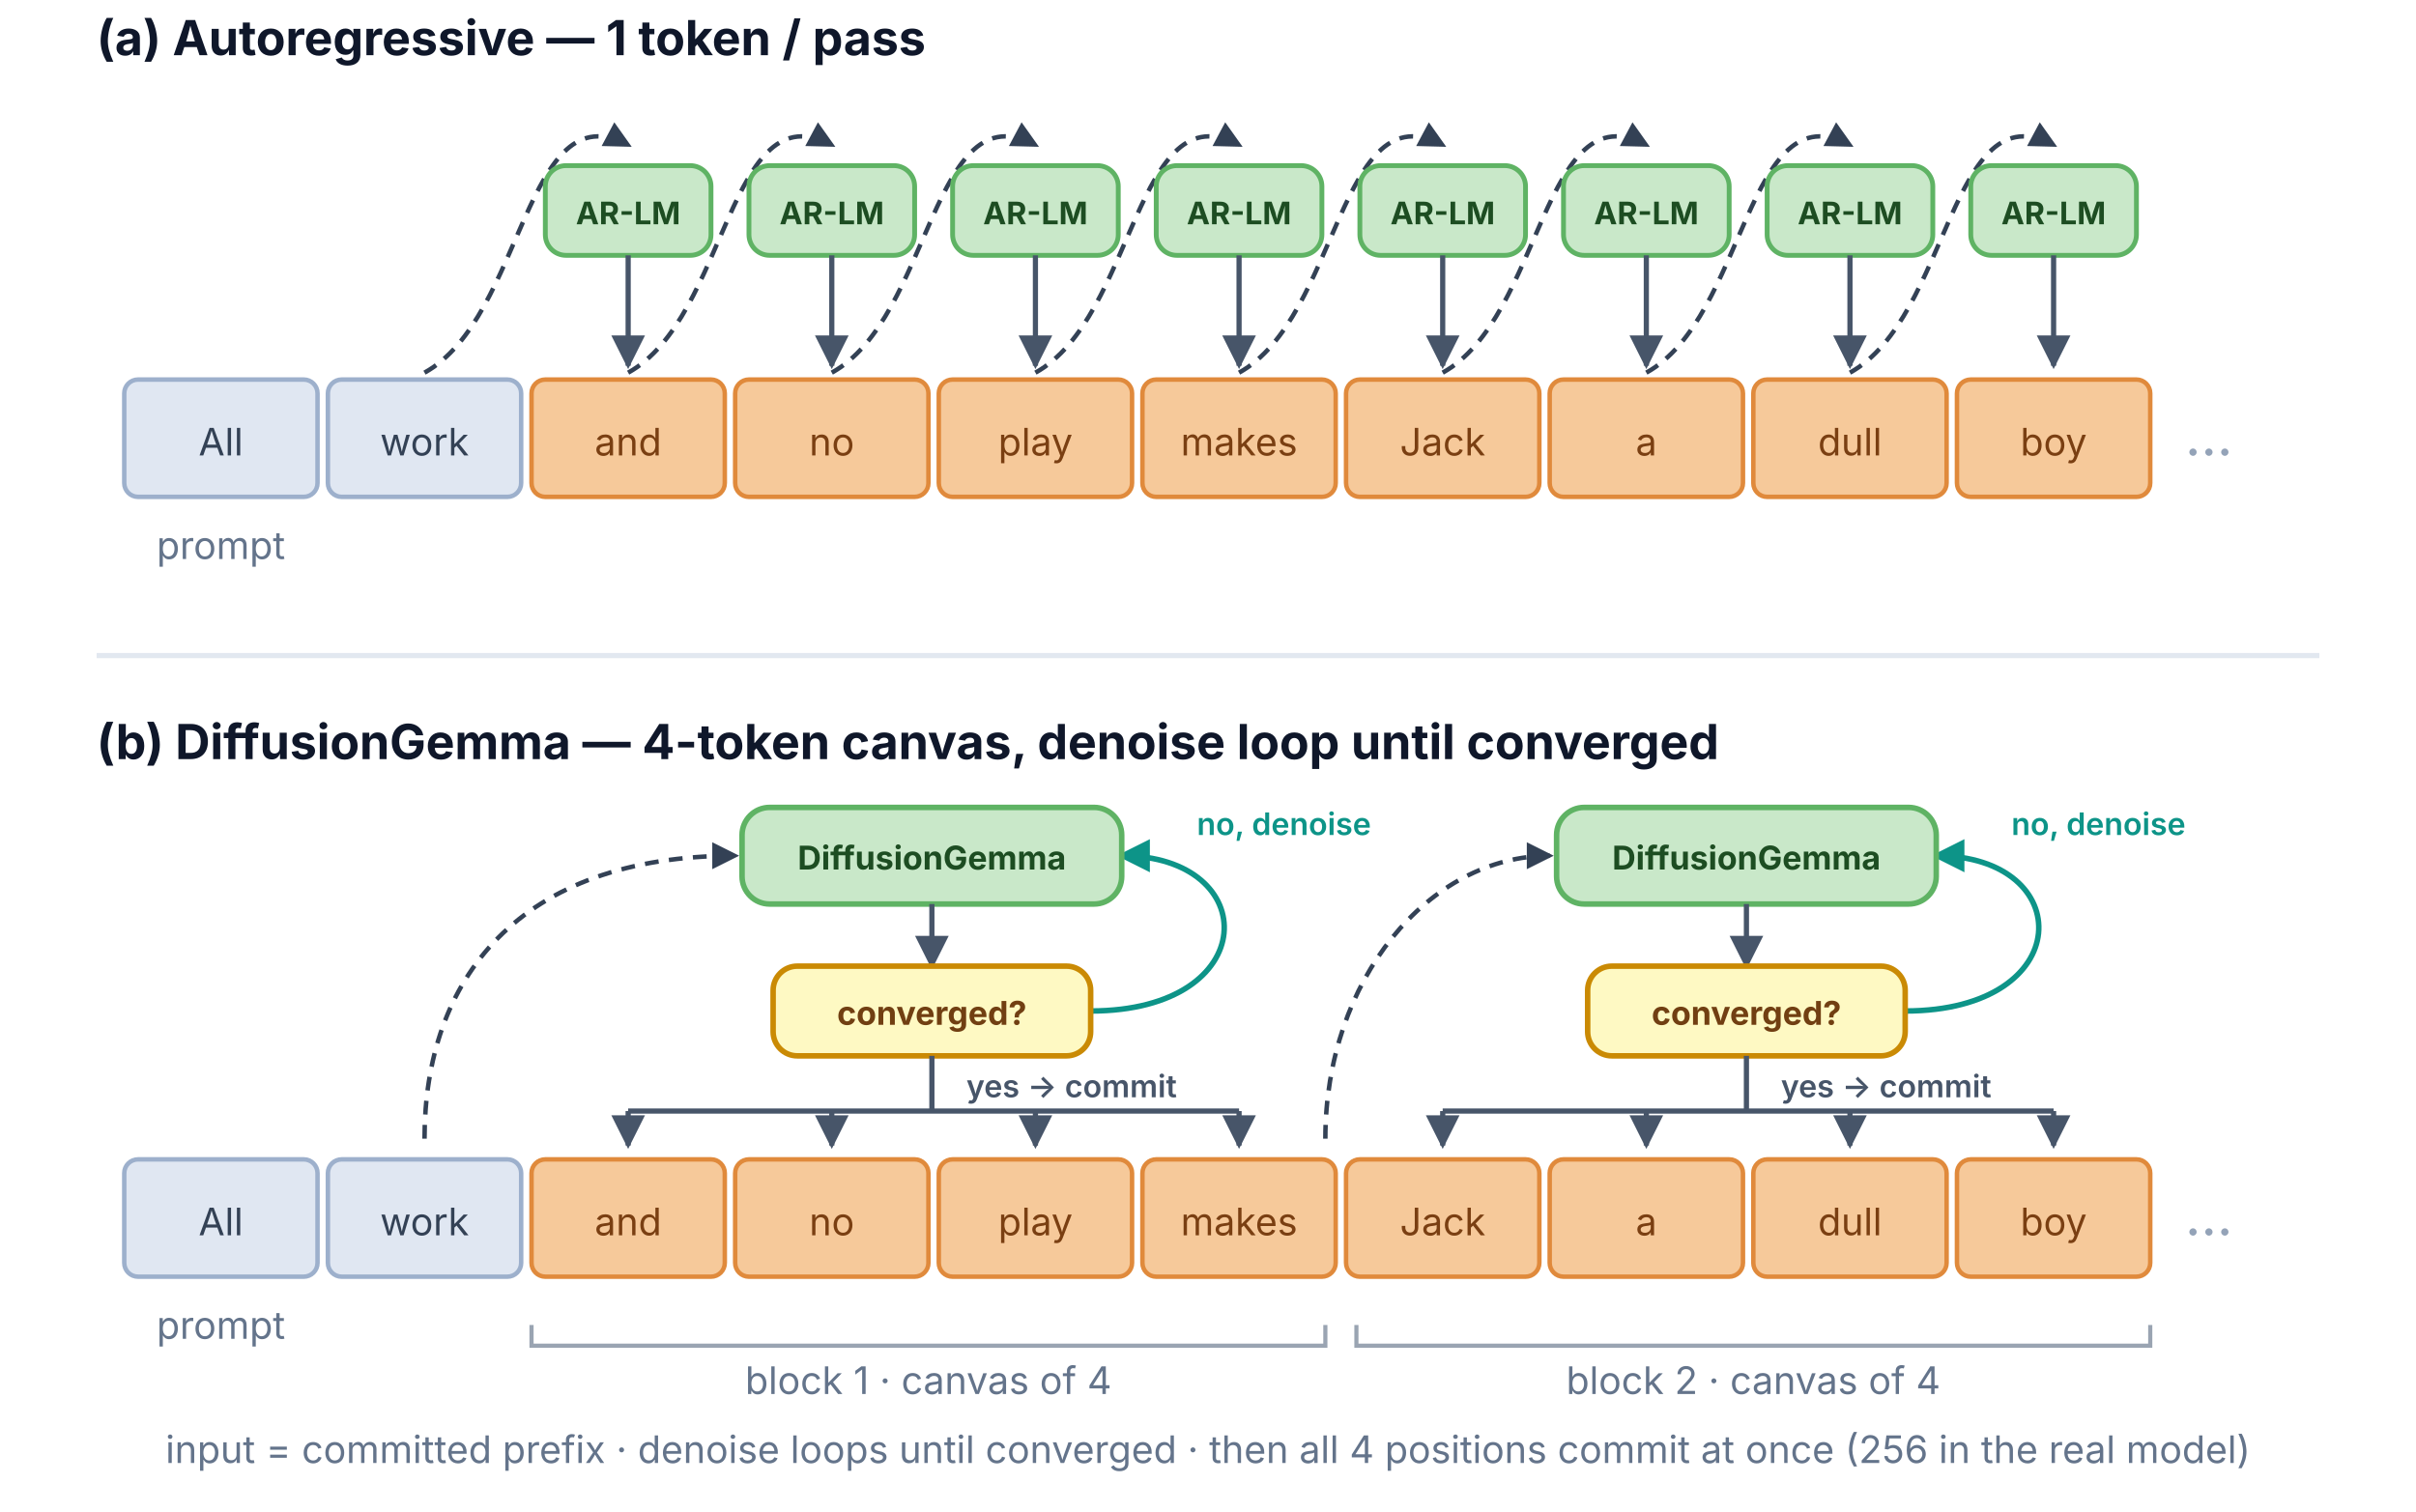
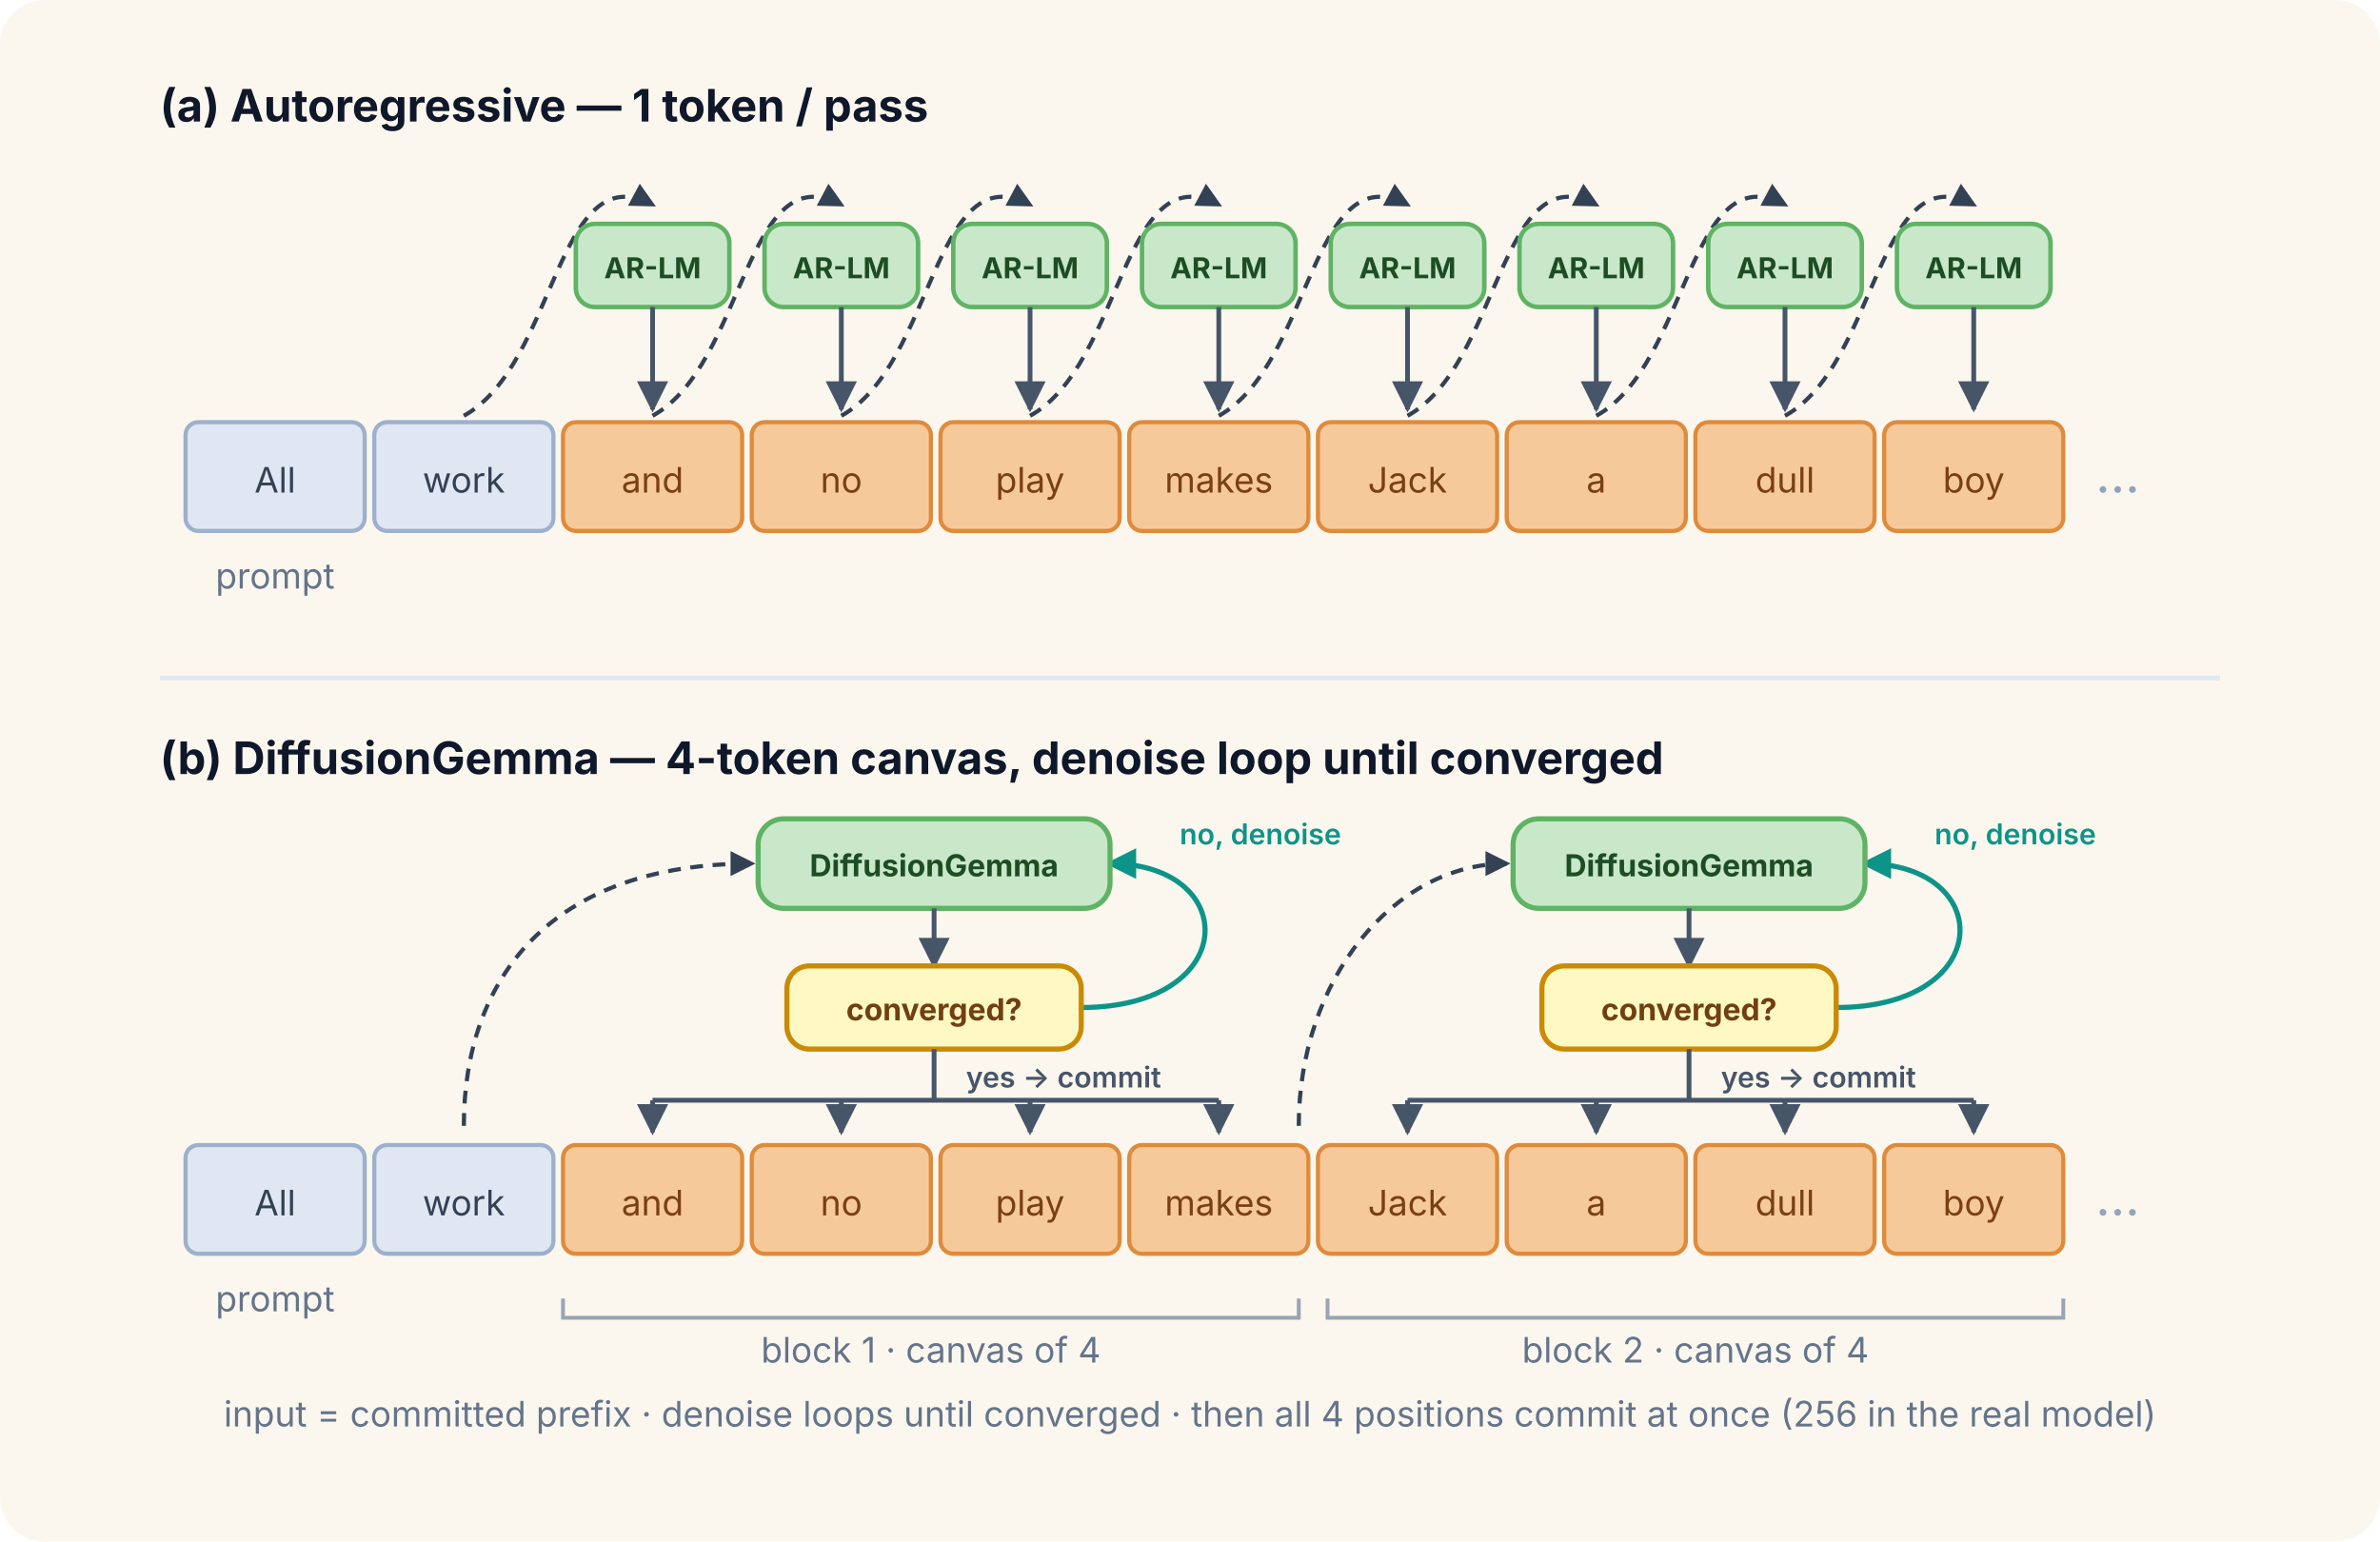
- <svg xmlns="http://www.w3.org/2000/svg" width="700" height="438" viewBox="0 58 700 438" font-family="'Inter','Helvetica Neue',Arial,sans-serif">
+ <svg xmlns="http://www.w3.org/2000/svg" width="744" height="482" viewBox="-22 36 744 482" font-family="'Inter','Helvetica Neue',Arial,sans-serif">
+   <rect id="cream-bg" x="-22" y="36" width="744" height="482" rx="14" ry="14" fill="#FBF7EE" />
  <defs>
    <marker id="a" viewBox="0 0 10 10" refX="9" refY="5" markerWidth="6.5" markerHeight="6.5" orient="auto-start-reverse">
      <path d="M0,0 L10,5 L0,10 z" fill="#475569" />
    </marker>
    <marker id="d" viewBox="0 0 10 10" refX="8.5" refY="5" markerWidth="6" markerHeight="6" orient="auto-start-reverse">
      <path d="M0,0 L10,5 L0,10 z" fill="#334155" />
    </marker>
    <marker id="t" viewBox="0 0 10 10" refX="8.5" refY="5" markerWidth="6" markerHeight="6" orient="auto-start-reverse">
      <path d="M0,0 L10,5 L0,10 z" fill="#0d9488" />
    </marker>
    <style>
      .title{font-size:18px;font-weight:700;fill:#0f172a}
      .subt {font-size:12px;fill:#64748b}
      .pa   {font-size:14px;font-weight:700;fill:#0f172a}
      .mdl  {font-size:9px;font-weight:700;fill:#1d4d22;text-anchor:middle}
      .dg   {font-size:9.5px;font-weight:700;fill:#1d4d22;text-anchor:middle}
      .cv   {font-size:9.5px;font-weight:700;fill:#713F12;text-anchor:middle}
      .tk   {font-size:11px;text-anchor:middle;fill:#7a3f12}
      .pm   {font-size:11px;text-anchor:middle;fill:#334155}
      .note {font-size:11px;fill:#64748b}
      .lp   {font-size:9px;font-weight:600;fill:#0d9488;text-anchor:middle}
      .cm   {font-size:9px;font-weight:600;fill:#475569;text-anchor:start}
      .ell  {font-size:16px;fill:#94a3b8;text-anchor:middle}
    </style>
  </defs>
  <text x="28" y="74" class="pa">(a) Autoregressive — 1 token / pass</text>
  <path d="M123,166 C152,150 152,84 182,100" fill="none" stroke="#334155" stroke-width="1.3" stroke-dasharray="4 3" marker-end="url(#d)" />
  <path d="M182,166 C211,150 211,84 241,100" fill="none" stroke="#334155" stroke-width="1.3" stroke-dasharray="4 3" marker-end="url(#d)" />
  <path d="M241,166 C270,150 270,84 300,100" fill="none" stroke="#334155" stroke-width="1.3" stroke-dasharray="4 3" marker-end="url(#d)" />
  <path d="M300,166 C329,150 329,84 359,100" fill="none" stroke="#334155" stroke-width="1.3" stroke-dasharray="4 3" marker-end="url(#d)" />
  <path d="M359,166 C388,150 388,84 418,100" fill="none" stroke="#334155" stroke-width="1.3" stroke-dasharray="4 3" marker-end="url(#d)" />
  <path d="M418,166 C447,150 447,84 477,100" fill="none" stroke="#334155" stroke-width="1.3" stroke-dasharray="4 3" marker-end="url(#d)" />
  <path d="M477,166 C506,150 506,84 536,100" fill="none" stroke="#334155" stroke-width="1.3" stroke-dasharray="4 3" marker-end="url(#d)" />
  <path d="M536,166 C565,150 565,84 595,100" fill="none" stroke="#334155" stroke-width="1.3" stroke-dasharray="4 3" marker-end="url(#d)" />
  <rect x="158" y="106" width="48" height="26" rx="6" fill="#C9E8C9" stroke="#5FB364" stroke-width="1.4" />
  <text x="182" y="123" class="mdl">AR-LM</text>
  <rect x="217" y="106" width="48" height="26" rx="6" fill="#C9E8C9" stroke="#5FB364" stroke-width="1.4" />
  <text x="241" y="123" class="mdl">AR-LM</text>
  <rect x="276" y="106" width="48" height="26" rx="6" fill="#C9E8C9" stroke="#5FB364" stroke-width="1.4" />
  <text x="300" y="123" class="mdl">AR-LM</text>
  <rect x="335" y="106" width="48" height="26" rx="6" fill="#C9E8C9" stroke="#5FB364" stroke-width="1.4" />
  <text x="359" y="123" class="mdl">AR-LM</text>
  <rect x="394" y="106" width="48" height="26" rx="6" fill="#C9E8C9" stroke="#5FB364" stroke-width="1.4" />
  <text x="418" y="123" class="mdl">AR-LM</text>
  <rect x="453" y="106" width="48" height="26" rx="6" fill="#C9E8C9" stroke="#5FB364" stroke-width="1.4" />
  <text x="477" y="123" class="mdl">AR-LM</text>
  <rect x="512" y="106" width="48" height="26" rx="6" fill="#C9E8C9" stroke="#5FB364" stroke-width="1.4" />
  <text x="536" y="123" class="mdl">AR-LM</text>
  <rect x="571" y="106" width="48" height="26" rx="6" fill="#C9E8C9" stroke="#5FB364" stroke-width="1.4" />
  <text x="595" y="123" class="mdl">AR-LM</text>
  <path d="M182,132 V164" stroke="#475569" stroke-width="1.5" marker-end="url(#a)" />
  <path d="M241,132 V164" stroke="#475569" stroke-width="1.5" marker-end="url(#a)" />
  <path d="M300,132 V164" stroke="#475569" stroke-width="1.5" marker-end="url(#a)" />
  <path d="M359,132 V164" stroke="#475569" stroke-width="1.5" marker-end="url(#a)" />
  <path d="M418,132 V164" stroke="#475569" stroke-width="1.5" marker-end="url(#a)" />
  <path d="M477,132 V164" stroke="#475569" stroke-width="1.5" marker-end="url(#a)" />
  <path d="M536,132 V164" stroke="#475569" stroke-width="1.5" marker-end="url(#a)" />
  <path d="M595,132 V164" stroke="#475569" stroke-width="1.5" marker-end="url(#a)" />
  <rect x="36" y="168" width="56" height="34" rx="4" fill="#E0E7F2" stroke="#9DB0CC" stroke-width="1.3" />
  <text x="64" y="190" class="pm">All</text>
  <rect x="95" y="168" width="56" height="34" rx="4" fill="#E0E7F2" stroke="#9DB0CC" stroke-width="1.3" />
  <text x="123" y="190" class="pm">work</text>
  <rect x="154" y="168" width="56" height="34" rx="4" fill="#F6C99A" stroke="#E08A3C" stroke-width="1.3" />
  <text x="182" y="190" class="tk">and</text>
  <rect x="213" y="168" width="56" height="34" rx="4" fill="#F6C99A" stroke="#E08A3C" stroke-width="1.3" />
  <text x="241" y="190" class="tk">no</text>
  <rect x="272" y="168" width="56" height="34" rx="4" fill="#F6C99A" stroke="#E08A3C" stroke-width="1.3" />
  <text x="300" y="190" class="tk">play</text>
  <rect x="331" y="168" width="56" height="34" rx="4" fill="#F6C99A" stroke="#E08A3C" stroke-width="1.3" />
  <text x="359" y="190" class="tk">makes</text>
  <rect x="390" y="168" width="56" height="34" rx="4" fill="#F6C99A" stroke="#E08A3C" stroke-width="1.3" />
  <text x="418" y="190" class="tk">Jack</text>
  <rect x="449" y="168" width="56" height="34" rx="4" fill="#F6C99A" stroke="#E08A3C" stroke-width="1.3" />
  <text x="477" y="190" class="tk">a</text>
  <rect x="508" y="168" width="56" height="34" rx="4" fill="#F6C99A" stroke="#E08A3C" stroke-width="1.3" />
  <text x="536" y="190" class="tk">dull</text>
  <rect x="567" y="168" width="56" height="34" rx="4" fill="#F6C99A" stroke="#E08A3C" stroke-width="1.3" />
  <text x="595" y="190" class="tk">boy</text>
  <text x="640" y="190" class="ell">…</text>
  <text x="64" y="220" class="note" text-anchor="middle">prompt</text>
  <line x1="28" y1="248" x2="672" y2="248" stroke="#E2E8F0" stroke-width="1.5" />
  <text x="28" y="278" class="pa">(b) DiffusionGemma — 4-token canvas, denoise loop until converged</text>
  <path d="M123,388 C123,342 150,306 213,306" fill="none" stroke="#334155" stroke-width="1.3" stroke-dasharray="4 3" marker-end="url(#d)" />
  <path d="M384,388 C384,342 414,306 449,306" fill="none" stroke="#334155" stroke-width="1.3" stroke-dasharray="4 3" marker-end="url(#d)" />
  <path d="M316,351 C366,351 366,306 325,306" fill="none" stroke="#0d9488" stroke-width="1.6" marker-end="url(#t)" />
  <text x="372" y="300" class="lp">no, denoise</text>
  <rect x="215" y="292" width="110" height="28" rx="8" fill="#C9E8C9" stroke="#5FB364" stroke-width="1.6" />
  <text x="270" y="310" class="dg">DiffusionGemma</text>
  <path d="M270,320 V338" stroke="#475569" stroke-width="1.5" marker-end="url(#a)" />
  <rect x="224" y="338" width="92" height="26" rx="7" fill="#FEF9C3" stroke="#CA8A04" stroke-width="1.6" />
  <text x="270" y="355" class="cv">converged?</text>
  <path d="M270,364 V380" stroke="#475569" stroke-width="1.5" />
  <text x="280" y="376" class="cm">yes → commit</text>
  <path d="M182,380 H359" stroke="#475569" stroke-width="1.5" />
  <path d="M182,380 V390" stroke="#475569" stroke-width="1.5" marker-end="url(#a)" />
  <path d="M241,380 V390" stroke="#475569" stroke-width="1.5" marker-end="url(#a)" />
  <path d="M300,380 V390" stroke="#475569" stroke-width="1.5" marker-end="url(#a)" />
  <path d="M359,380 V390" stroke="#475569" stroke-width="1.5" marker-end="url(#a)" />
  <path d="M552,351 C602,351 602,306 561,306" fill="none" stroke="#0d9488" stroke-width="1.6" marker-end="url(#t)" />
  <text x="608" y="300" class="lp">no, denoise</text>
  <rect x="451" y="292" width="110" height="28" rx="8" fill="#C9E8C9" stroke="#5FB364" stroke-width="1.6" />
  <text x="506" y="310" class="dg">DiffusionGemma</text>
  <path d="M506,320 V338" stroke="#475569" stroke-width="1.5" marker-end="url(#a)" />
  <rect x="460" y="338" width="92" height="26" rx="7" fill="#FEF9C3" stroke="#CA8A04" stroke-width="1.6" />
  <text x="506" y="355" class="cv">converged?</text>
  <path d="M506,364 V380" stroke="#475569" stroke-width="1.5" />
  <text x="516" y="376" class="cm">yes → commit</text>
  <path d="M418,380 H595" stroke="#475569" stroke-width="1.5" />
  <path d="M418,380 V390" stroke="#475569" stroke-width="1.5" marker-end="url(#a)" />
  <path d="M477,380 V390" stroke="#475569" stroke-width="1.5" marker-end="url(#a)" />
  <path d="M536,380 V390" stroke="#475569" stroke-width="1.5" marker-end="url(#a)" />
  <path d="M595,380 V390" stroke="#475569" stroke-width="1.5" marker-end="url(#a)" />
  <rect x="36" y="394" width="56" height="34" rx="4" fill="#E0E7F2" stroke="#9DB0CC" stroke-width="1.3" />
  <text x="64" y="416" class="pm">All</text>
  <rect x="95" y="394" width="56" height="34" rx="4" fill="#E0E7F2" stroke="#9DB0CC" stroke-width="1.3" />
  <text x="123" y="416" class="pm">work</text>
  <rect x="154" y="394" width="56" height="34" rx="4" fill="#F6C99A" stroke="#E08A3C" stroke-width="1.3" />
  <text x="182" y="416" class="tk">and</text>
  <rect x="213" y="394" width="56" height="34" rx="4" fill="#F6C99A" stroke="#E08A3C" stroke-width="1.3" />
  <text x="241" y="416" class="tk">no</text>
  <rect x="272" y="394" width="56" height="34" rx="4" fill="#F6C99A" stroke="#E08A3C" stroke-width="1.3" />
  <text x="300" y="416" class="tk">play</text>
  <rect x="331" y="394" width="56" height="34" rx="4" fill="#F6C99A" stroke="#E08A3C" stroke-width="1.3" />
  <text x="359" y="416" class="tk">makes</text>
  <rect x="390" y="394" width="56" height="34" rx="4" fill="#F6C99A" stroke="#E08A3C" stroke-width="1.3" />
  <text x="418" y="416" class="tk">Jack</text>
  <rect x="449" y="394" width="56" height="34" rx="4" fill="#F6C99A" stroke="#E08A3C" stroke-width="1.3" />
  <text x="477" y="416" class="tk">a</text>
  <rect x="508" y="394" width="56" height="34" rx="4" fill="#F6C99A" stroke="#E08A3C" stroke-width="1.3" />
  <text x="536" y="416" class="tk">dull</text>
  <rect x="567" y="394" width="56" height="34" rx="4" fill="#F6C99A" stroke="#E08A3C" stroke-width="1.3" />
  <text x="595" y="416" class="tk">boy</text>
  <text x="640" y="416" class="ell">…</text>
  <text x="64" y="446" class="note" text-anchor="middle">prompt</text>
  <path d="M154,442 V448 H384 V442" fill="none" stroke="#9AA4B2" stroke-width="1.2" />
  <path d="M393,442 V448 H623 V442" fill="none" stroke="#9AA4B2" stroke-width="1.2" />
  <text x="269" y="462" class="note" text-anchor="middle">block 1 · canvas of 4</text>
  <text x="508" y="462" class="note" text-anchor="middle">block 2 · canvas of 4</text>
  <text x="350" y="482" class="note" text-anchor="middle">input = committed prefix · denoise loops until converged · then all 4 positions commit at once (256 in the real model)</text>
</svg>
